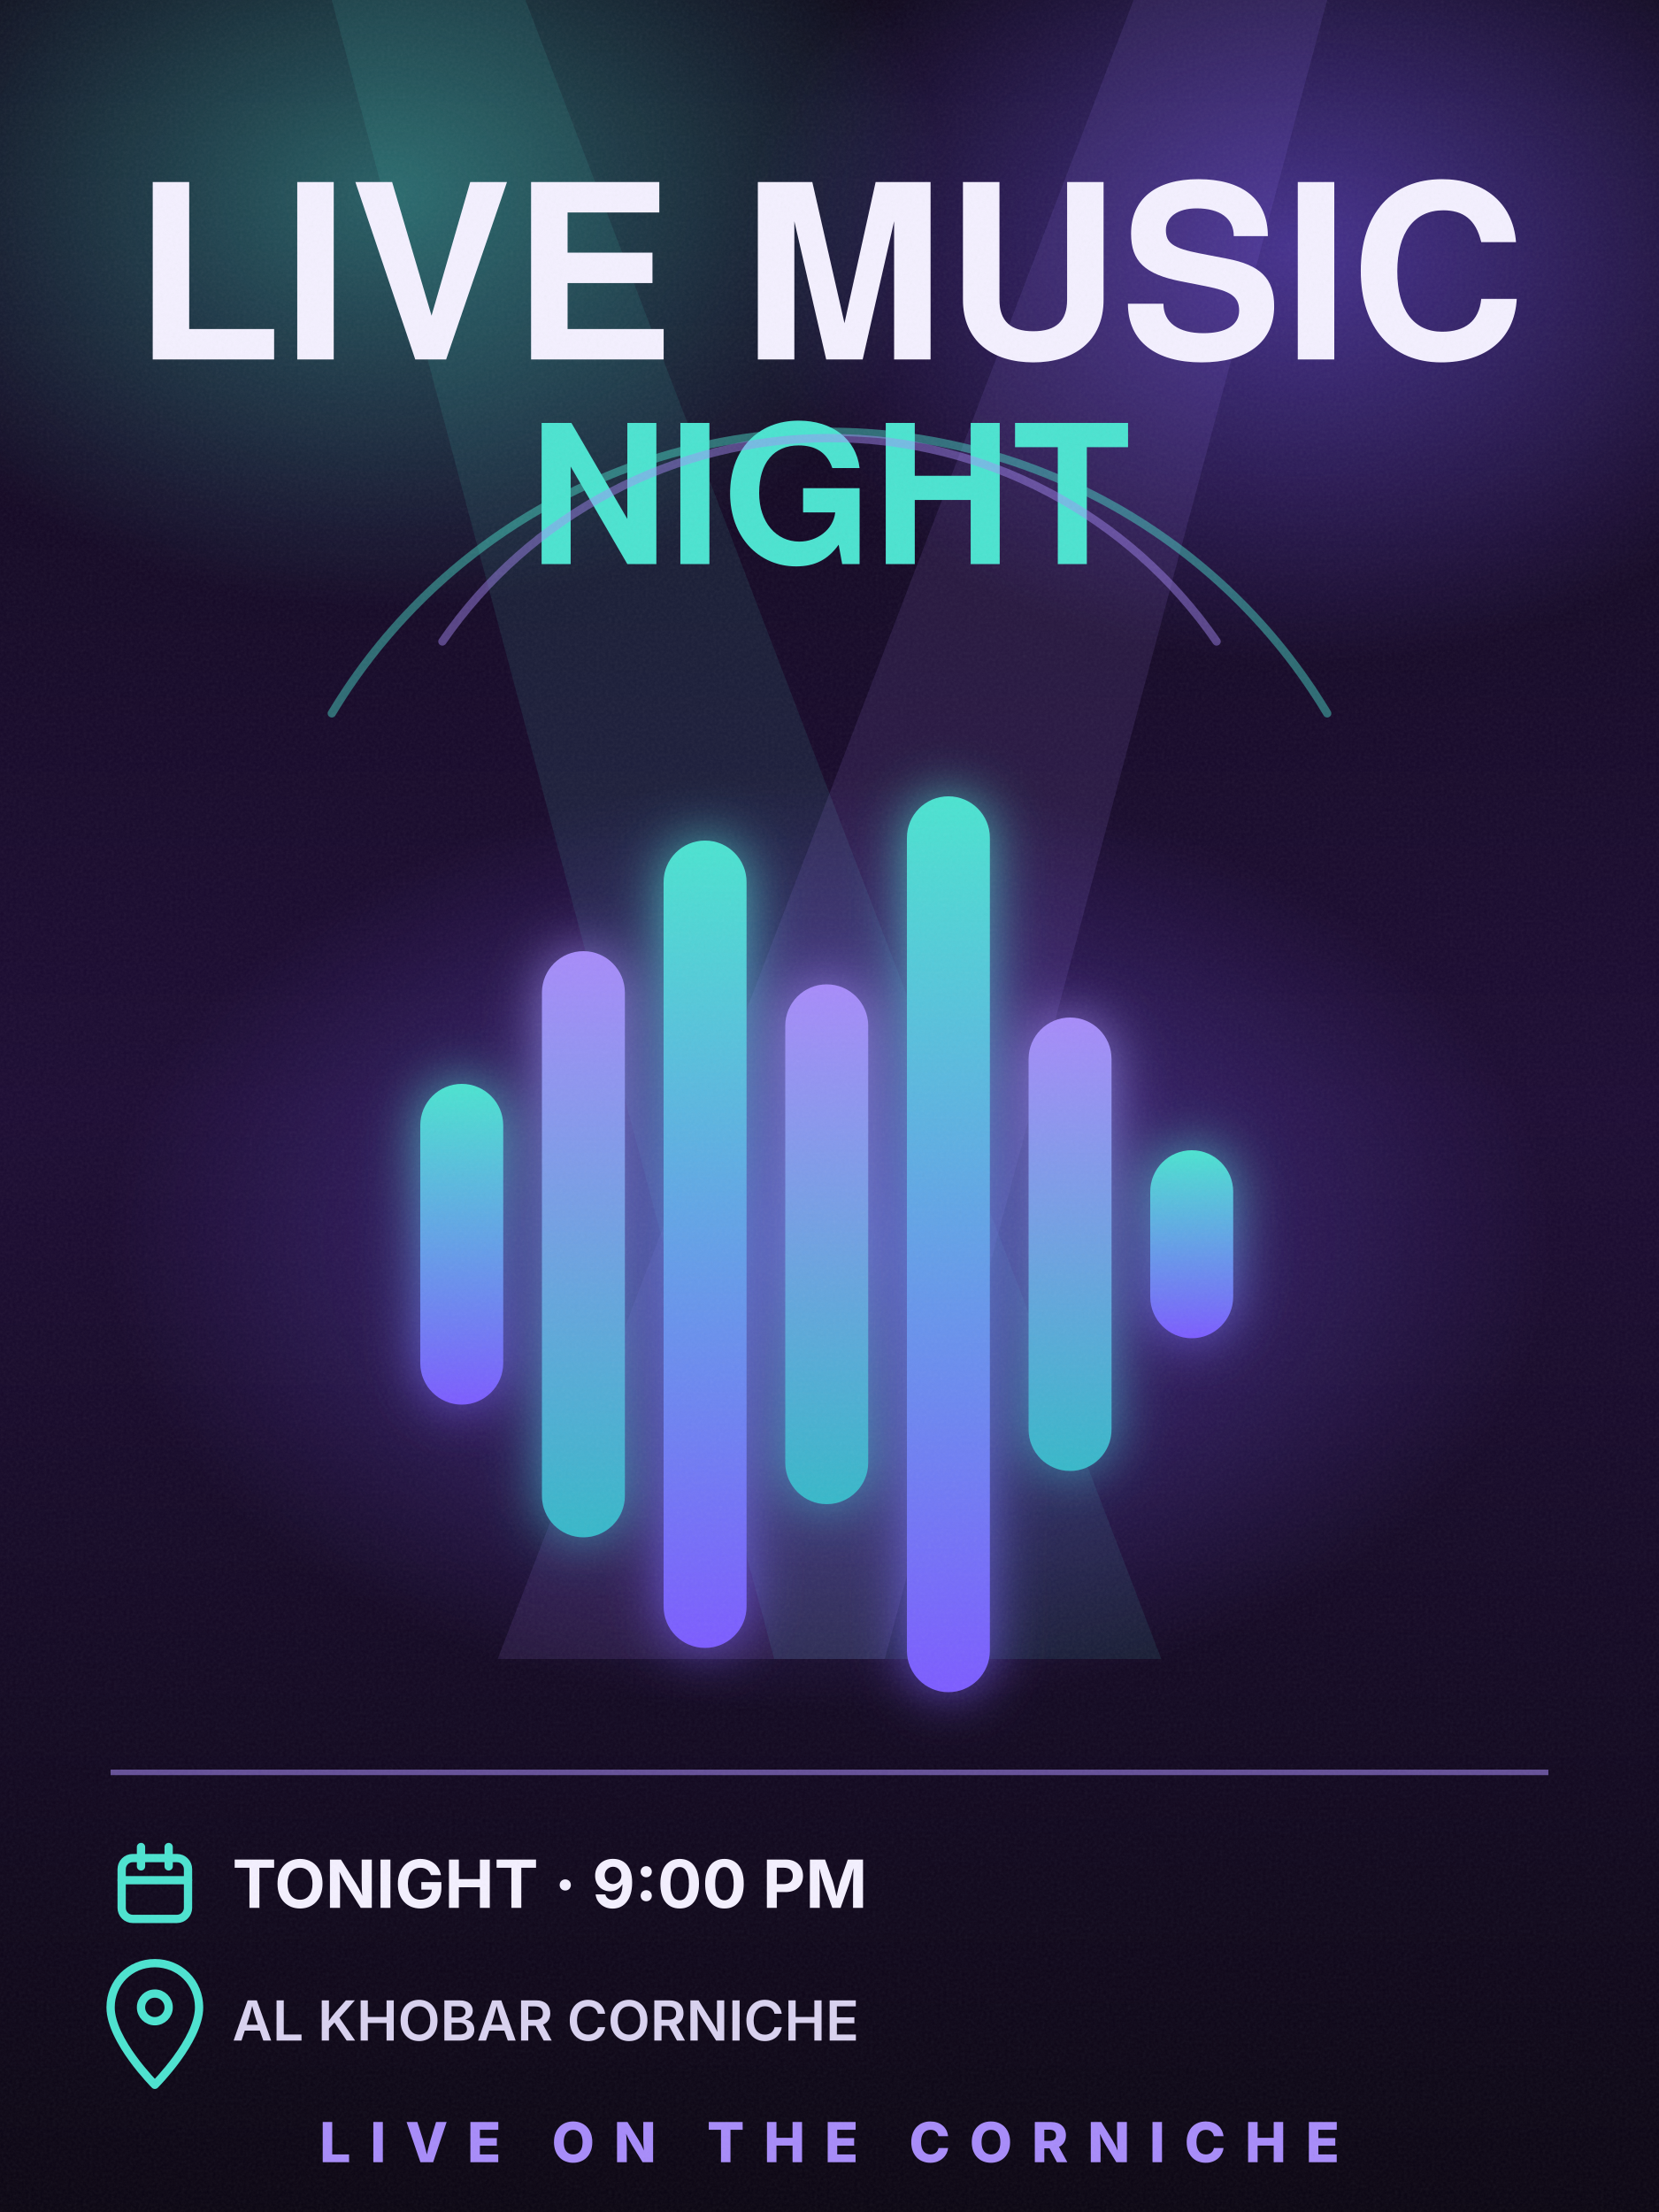
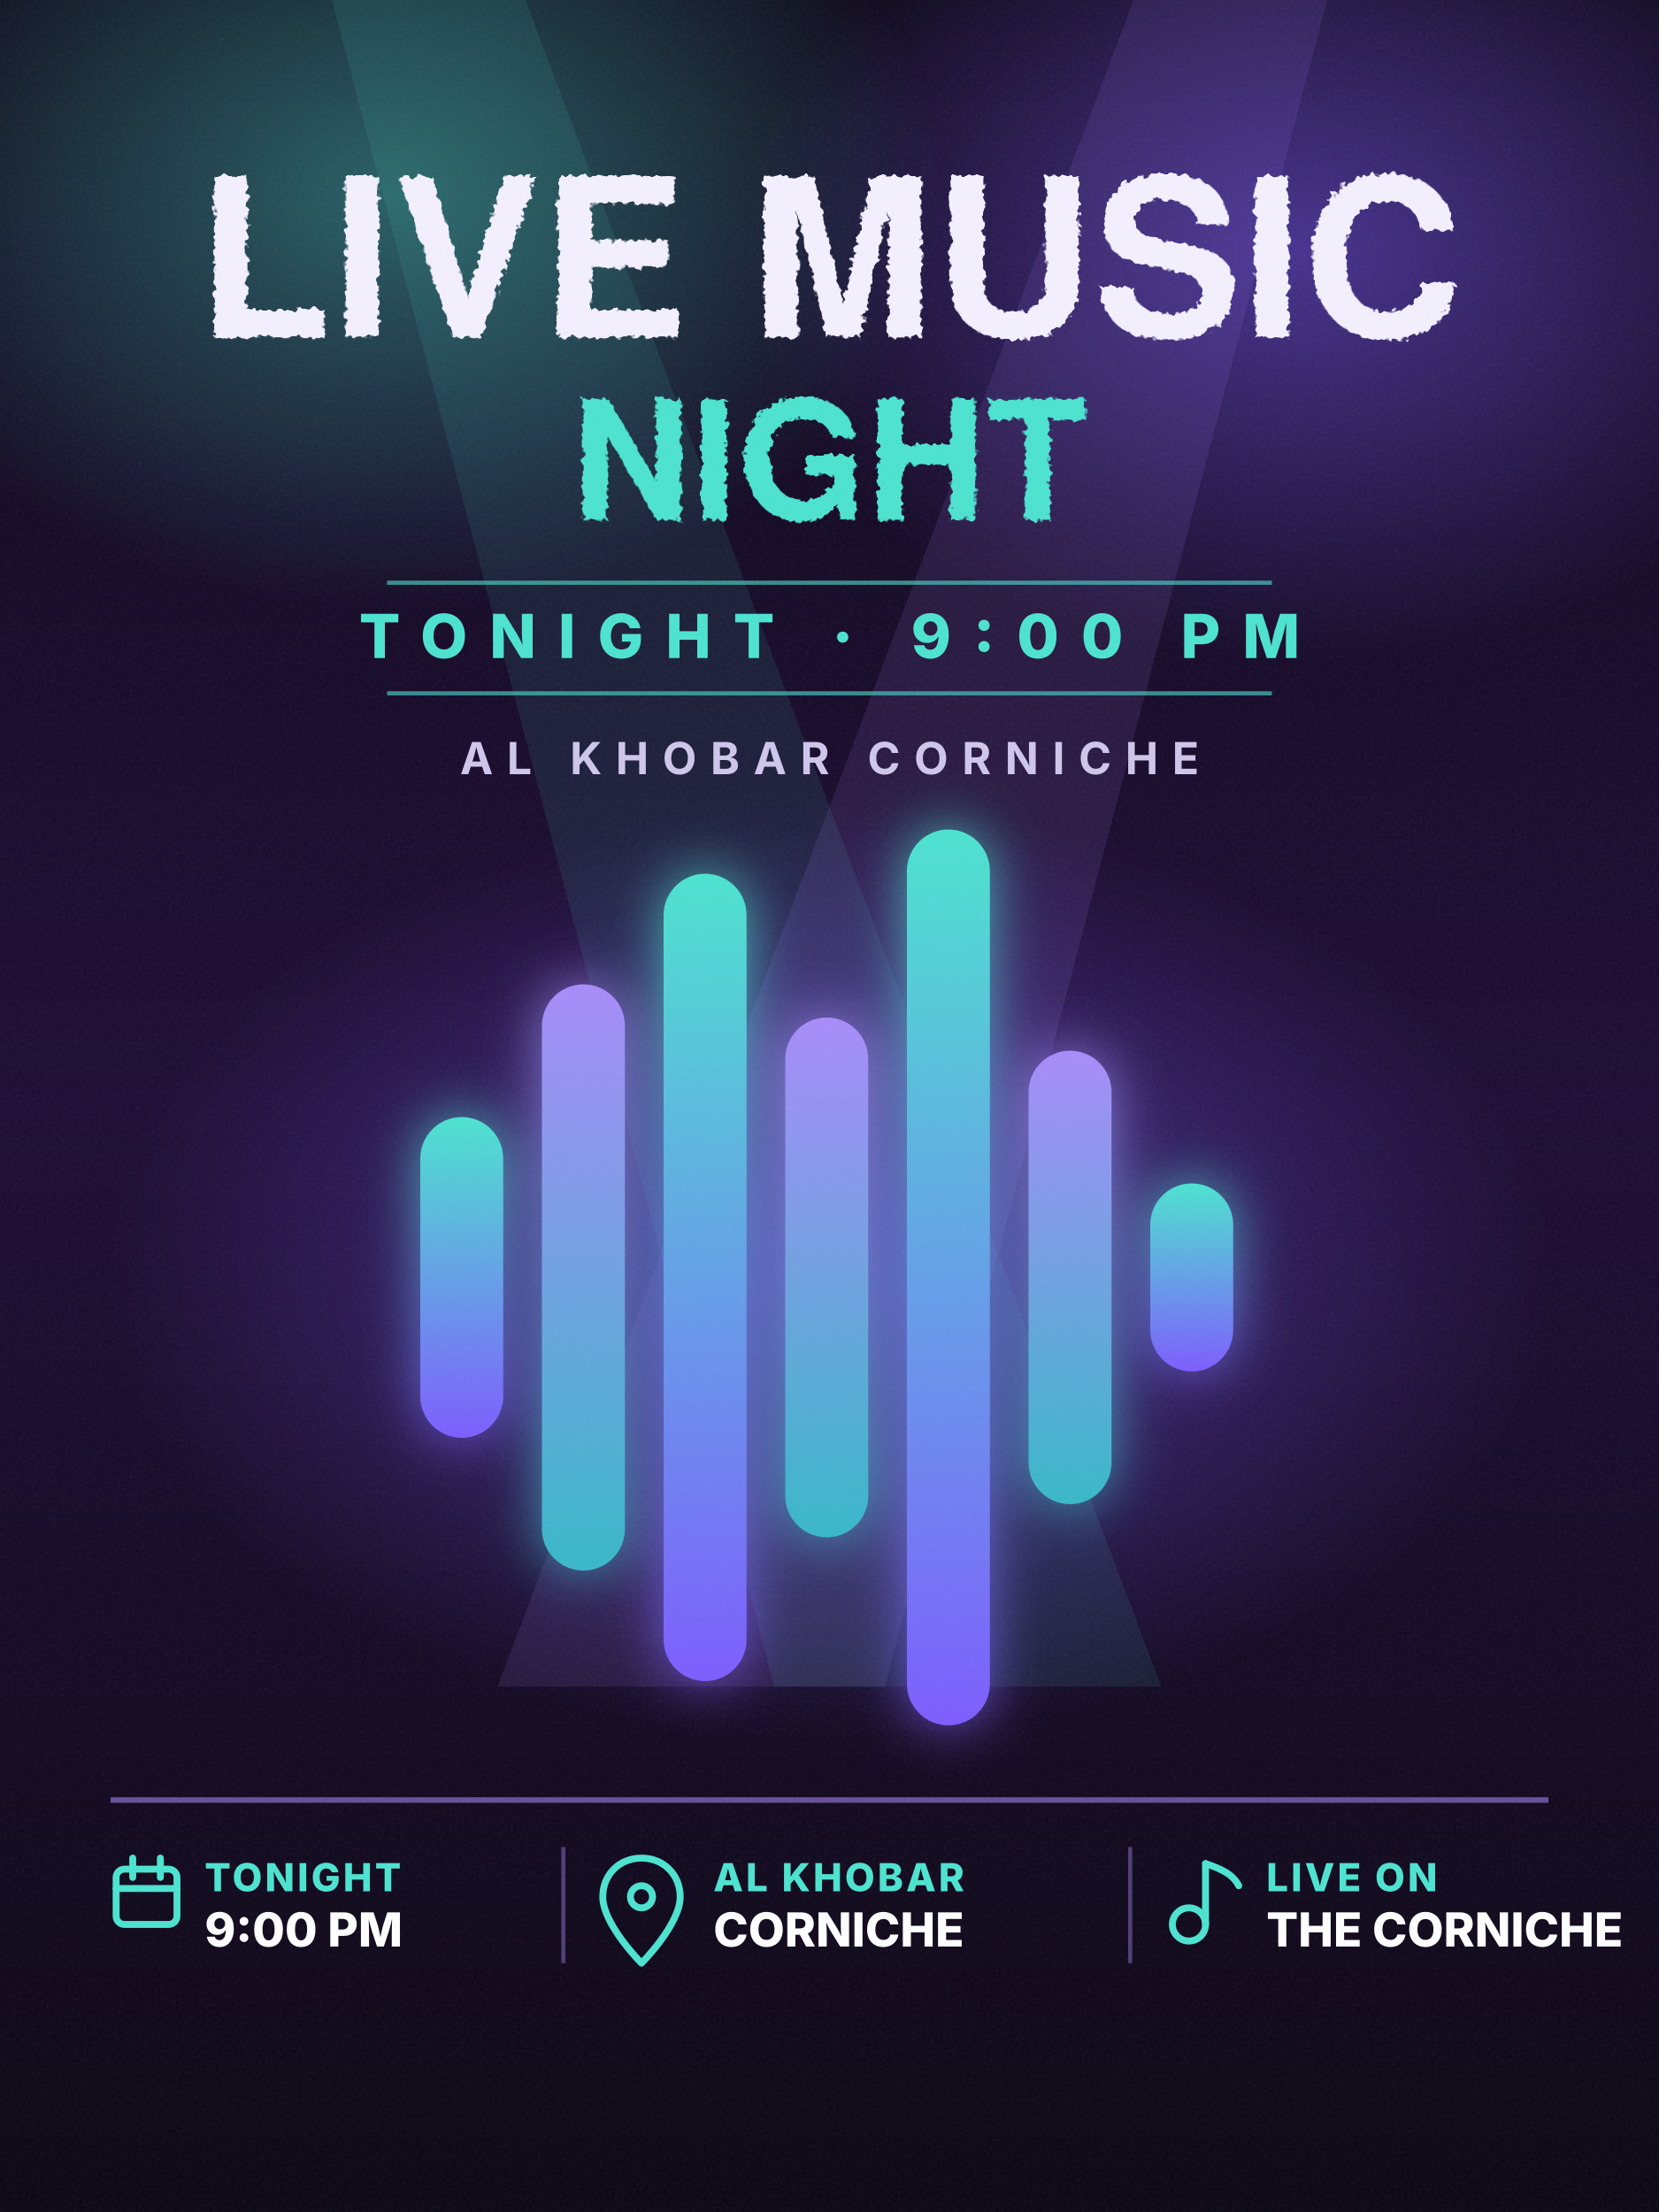
<svg xmlns="http://www.w3.org/2000/svg" viewBox="0 0 600 800" width="600" height="800" role="img" aria-label="Live Music Night poster">
  <defs>
    <linearGradient id="bg" x1="0" y1="0" x2="0" y2="1">
      <stop offset="0" stop-color="#0d0618" />
      <stop offset=".5" stop-color="#1c0b33" />
      <stop offset="1" stop-color="#0a0512" />
    </linearGradient>
    <linearGradient id="barA" x1="0" y1="0" x2="0" y2="1">
      <stop offset="0" stop-color="#4be3d0" />
      <stop offset="1" stop-color="#7c5cff" />
    </linearGradient>
    <linearGradient id="barB" x1="0" y1="0" x2="0" y2="1">
      <stop offset="0" stop-color="#a78bfa" />
      <stop offset="1" stop-color="#37b8c9" />
    </linearGradient>
    <radialGradient id="stageGlow" cx=".5" cy=".5" r=".5">
      <stop offset="0" stop-color="#7c5cff" stop-opacity=".5" />
      <stop offset="1" stop-color="#7c5cff" stop-opacity="0" />
    </radialGradient>
    <radialGradient id="tealGlow" cx=".5" cy=".5" r=".5">
      <stop offset="0" stop-color="#4be3d0" stop-opacity=".4" />
      <stop offset="1" stop-color="#4be3d0" stop-opacity="0" />
    </radialGradient>
    <filter id="soft" x="-40%" y="-40%" width="180%" height="180%">
      <feGaussianBlur stdDeviation="10" />
    </filter>
+     <filter id="rough" x="-5%" y="-5%" width="110%" height="110%">
+       <feTurbulence type="fractalNoise" baseFrequency="0.4" numOctaves="2" seed="11" result="n" />
+       <feDisplacementMap in="SourceGraphic" in2="n" scale="3.5" />
+     </filter>
    <filter id="grain">
      <feTurbulence type="fractalNoise" baseFrequency="0.9" numOctaves="3" stitchTiles="stitch" />
      <feColorMatrix type="saturate" values="0" />
    </filter>
  </defs>
  <rect width="600" height="800" fill="url(#bg)" />
-   <polygon points="120,0 190,0 420,600 280,600" fill="#4be3d0" opacity=".10" />
-   <polygon points="410,0 480,0 320,600 180,600" fill="#a78bfa" opacity=".12" />
+   <polygon points="120,0 190,0 420,610 280,610" fill="#4be3d0" opacity=".10" />
+   <polygon points="410,0 480,0 320,610 180,610" fill="#a78bfa" opacity=".12" />
  <ellipse cx="140" cy="70" rx="200" ry="150" fill="url(#tealGlow)" />
  <ellipse cx="470" cy="90" rx="200" ry="150" fill="url(#stageGlow)" />
-   <text x="300" y="130" text-anchor="middle" font-family="'Arial Narrow','Oswald',Impact,'Helvetica Neue',sans-serif" font-weight="900" font-size="88" fill="#f4f0ff" textLength="520" lengthAdjust="spacingAndGlyphs">LIVE MUSIC</text>
-   <text x="300" y="204" text-anchor="middle" font-family="'Arial Narrow','Oswald',Impact,'Helvetica Neue',sans-serif" font-weight="900" font-size="70" fill="#4be3d0" textLength="260" lengthAdjust="spacingAndGlyphs">NIGHT</text>
-   <ellipse cx="300" cy="450" rx="260" ry="170" fill="url(#stageGlow)" />
+   <g filter="url(#rough)">
+     <text x="300" y="122" text-anchor="middle" font-family="'Arial Narrow','Oswald',Impact,'Helvetica Neue',sans-serif" font-weight="900" font-size="80" fill="#f4f0ff" textLength="520" lengthAdjust="spacingAndGlyphs">LIVE MUSIC</text>
+     <text x="300" y="188" text-anchor="middle" font-family="'Arial Narrow','Oswald',Impact,'Helvetica Neue',sans-serif" font-weight="900" font-size="60" fill="#4be3d0" textLength="240" lengthAdjust="spacingAndGlyphs">NIGHT</text>
+   </g>
+   <rect x="140" y="210" width="320" height="1.5" fill="#4be3d0" opacity=".6" />
+   <text x="300" y="238" text-anchor="middle" font-family="'Inter','Helvetica Neue',Arial,sans-serif" font-weight="800" font-size="22" letter-spacing="8" fill="#4be3d0">TONIGHT · 9:00 PM</text>
+   <rect x="140" y="250" width="320" height="1.5" fill="#4be3d0" opacity=".6" />
+   <text x="300" y="280" text-anchor="middle" font-family="'Inter','Helvetica Neue',Arial,sans-serif" font-weight="700" font-size="16" letter-spacing="5" fill="#cfc7ec">AL KHOBAR CORNICHE</text>
+   <ellipse cx="300" cy="460" rx="260" ry="170" fill="url(#stageGlow)" />
  <g filter="url(#soft)" opacity=".8">
-     <rect x="152" y="392" width="30" height="116" rx="15" fill="url(#barA)" />
-     <rect x="196" y="344" width="30" height="212" rx="15" fill="url(#barB)" />
-     <rect x="240" y="304" width="30" height="292" rx="15" fill="url(#barA)" />
-     <rect x="284" y="356" width="30" height="188" rx="15" fill="url(#barB)" />
-     <rect x="328" y="288" width="30" height="324" rx="15" fill="url(#barA)" />
-     <rect x="372" y="368" width="30" height="164" rx="15" fill="url(#barB)" />
-     <rect x="416" y="416" width="30" height="68" rx="15" fill="url(#barA)" />
+     <rect x="152" y="404" width="30" height="116" rx="15" fill="url(#barA)" />
+     <rect x="196" y="356" width="30" height="212" rx="15" fill="url(#barB)" />
+     <rect x="240" y="316" width="30" height="292" rx="15" fill="url(#barA)" />
+     <rect x="284" y="368" width="30" height="188" rx="15" fill="url(#barB)" />
+     <rect x="328" y="300" width="30" height="324" rx="15" fill="url(#barA)" />
+     <rect x="372" y="380" width="30" height="164" rx="15" fill="url(#barB)" />
+     <rect x="416" y="428" width="30" height="68" rx="15" fill="url(#barA)" />
  </g>
  <g>
-     <rect x="152" y="392" width="30" height="116" rx="15" fill="url(#barA)" />
-     <rect x="196" y="344" width="30" height="212" rx="15" fill="url(#barB)" />
-     <rect x="240" y="304" width="30" height="292" rx="15" fill="url(#barA)" />
-     <rect x="284" y="356" width="30" height="188" rx="15" fill="url(#barB)" />
-     <rect x="328" y="288" width="30" height="324" rx="15" fill="url(#barA)" />
-     <rect x="372" y="368" width="30" height="164" rx="15" fill="url(#barB)" />
-     <rect x="416" y="416" width="30" height="68" rx="15" fill="url(#barA)" />
+     <rect x="152" y="404" width="30" height="116" rx="15" fill="url(#barA)" />
+     <rect x="196" y="356" width="30" height="212" rx="15" fill="url(#barB)" />
+     <rect x="240" y="316" width="30" height="292" rx="15" fill="url(#barA)" />
+     <rect x="284" y="368" width="30" height="188" rx="15" fill="url(#barB)" />
+     <rect x="328" y="300" width="30" height="324" rx="15" fill="url(#barA)" />
+     <rect x="372" y="380" width="30" height="164" rx="15" fill="url(#barB)" />
+     <rect x="416" y="428" width="30" height="68" rx="15" fill="url(#barA)" />
  </g>
-   <g stroke="#4be3d0" stroke-opacity=".45" fill="none" stroke-width="3" stroke-linecap="round">
-     <path d="M120 258a210 210 0 0 1 360 0" />
-     <path d="M160 232a170 170 0 0 1 280 0" stroke="#a78bfa" />
+   <rect x="40" y="650" width="520" height="2" fill="#a78bfa" opacity=".55" />
+   <g fill="none" stroke="#4be3d0" stroke-width="2.5" stroke-linecap="round" stroke-linejoin="round">
+     <rect x="42" y="676" width="22" height="20" rx="3" />
+     <line x1="42" y1="683" x2="64" y2="683" />
+     <line x1="48" y1="672" x2="48" y2="679" />
+     <line x1="58" y1="672" x2="58" y2="679" />
  </g>
-   <rect x="40" y="640" width="520" height="2" fill="#a78bfa" opacity=".55" />
-   <g fill="none" stroke="#4be3d0" stroke-width="3" stroke-linecap="round" stroke-linejoin="round">
-     <rect x="44" y="672" width="24" height="22" rx="4" />
-     <line x1="44" y1="680" x2="68" y2="680" />
-     <line x1="51" y1="668" x2="51" y2="675" />
-     <line x1="61" y1="668" x2="61" y2="675" />
+   <text x="74" y="684" font-family="'Inter','Helvetica Neue',Arial,sans-serif" font-weight="800" font-size="14" letter-spacing="1" fill="#4be3d0">TONIGHT</text>
+   <text x="74" y="704" font-family="'Inter','Helvetica Neue',Arial,sans-serif" font-weight="800" font-size="17" fill="#ffffff">9:00 PM</text>
+   <rect x="203" y="668" width="1.5" height="42" fill="#a78bfa" opacity=".4" />
+   <g fill="none" stroke="#4be3d0" stroke-width="2.5" stroke-linecap="round" stroke-linejoin="round">
+     <path d="M232 672c-8 0-14 6-14 14 0 10 14 24 14 24s14-14 14-24c0-8-6-14-14-14z" />
+     <circle cx="232" cy="686" r="4" />
  </g>
-   <text x="84" y="690" font-family="'Inter','Helvetica Neue',Arial,sans-serif" font-weight="700" font-size="24" fill="#f4f0ff">TONIGHT · 9:00 PM</text>
-   <g fill="none" stroke="#4be3d0" stroke-width="3" stroke-linecap="round" stroke-linejoin="round">
-     <path d="M56 710c-9 0-16 7-16 16 0 12 16 28 16 28s16-16 16-28c0-9-7-16-16-16z" />
-     <circle cx="56" cy="726" r="5" />
+   <text x="258" y="684" font-family="'Inter','Helvetica Neue',Arial,sans-serif" font-weight="800" font-size="14" letter-spacing="1" fill="#4be3d0">AL KHOBAR</text>
+   <text x="258" y="704" font-family="'Inter','Helvetica Neue',Arial,sans-serif" font-weight="800" font-size="17" fill="#ffffff">CORNICHE</text>
+   <rect x="408" y="668" width="1.5" height="42" fill="#a78bfa" opacity=".4" />
+   <g stroke="#4be3d0" stroke-width="2.5" fill="none" stroke-linecap="round">
+     <circle cx="430" cy="696" r="6" />
+     <line x1="436" y1="696" x2="436" y2="674" />
+     <path d="M436 674c6 2 10 4 12 8" />
  </g>
-   <text x="84" y="738" font-family="'Inter','Helvetica Neue',Arial,sans-serif" font-weight="600" font-size="20" fill="#d9d2f0">AL KHOBAR CORNICHE</text>
-   <text x="300" y="782" text-anchor="middle" font-family="'Inter','Helvetica Neue',Arial,sans-serif" font-weight="800" font-size="20" letter-spacing="7" fill="#a78bfa">LIVE ON THE CORNICHE</text>
+   <text x="458" y="684" font-family="'Inter','Helvetica Neue',Arial,sans-serif" font-weight="800" font-size="14" letter-spacing="1" fill="#4be3d0">LIVE ON</text>
+   <text x="458" y="704" font-family="'Inter','Helvetica Neue',Arial,sans-serif" font-weight="800" font-size="17" fill="#ffffff">THE CORNICHE</text>
  <rect width="600" height="800" filter="url(#grain)" opacity=".07" />
</svg>
